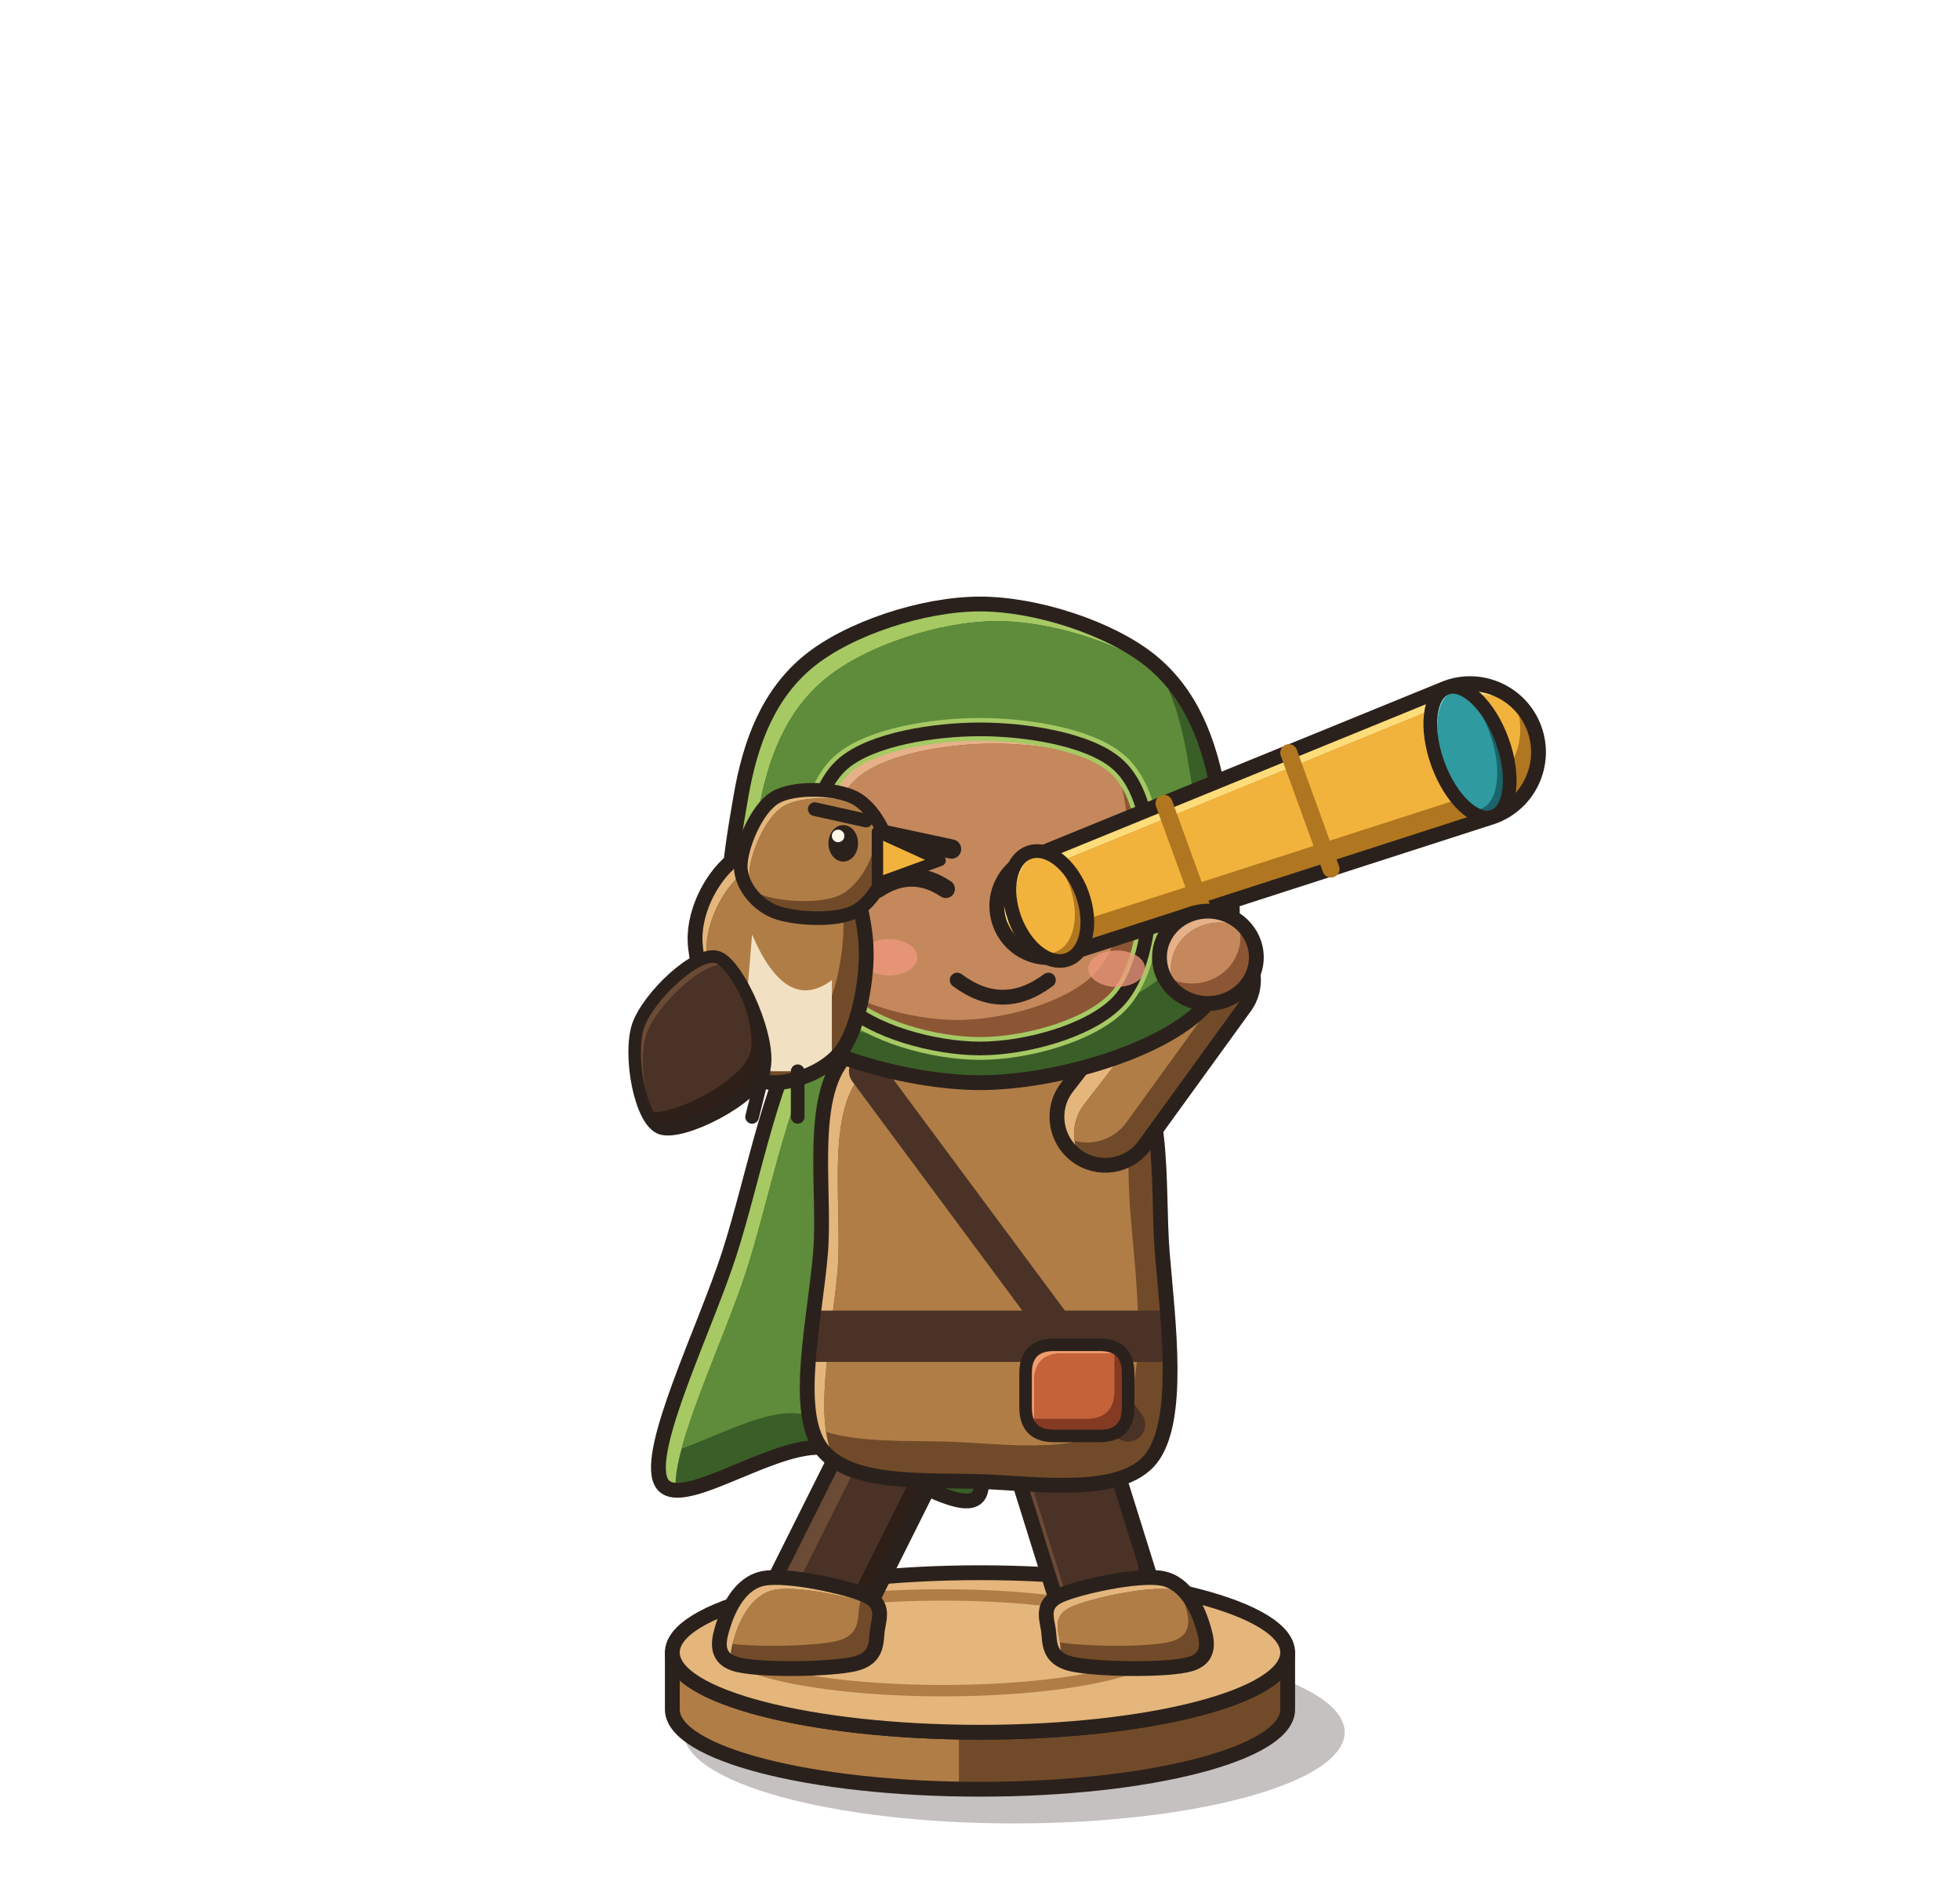
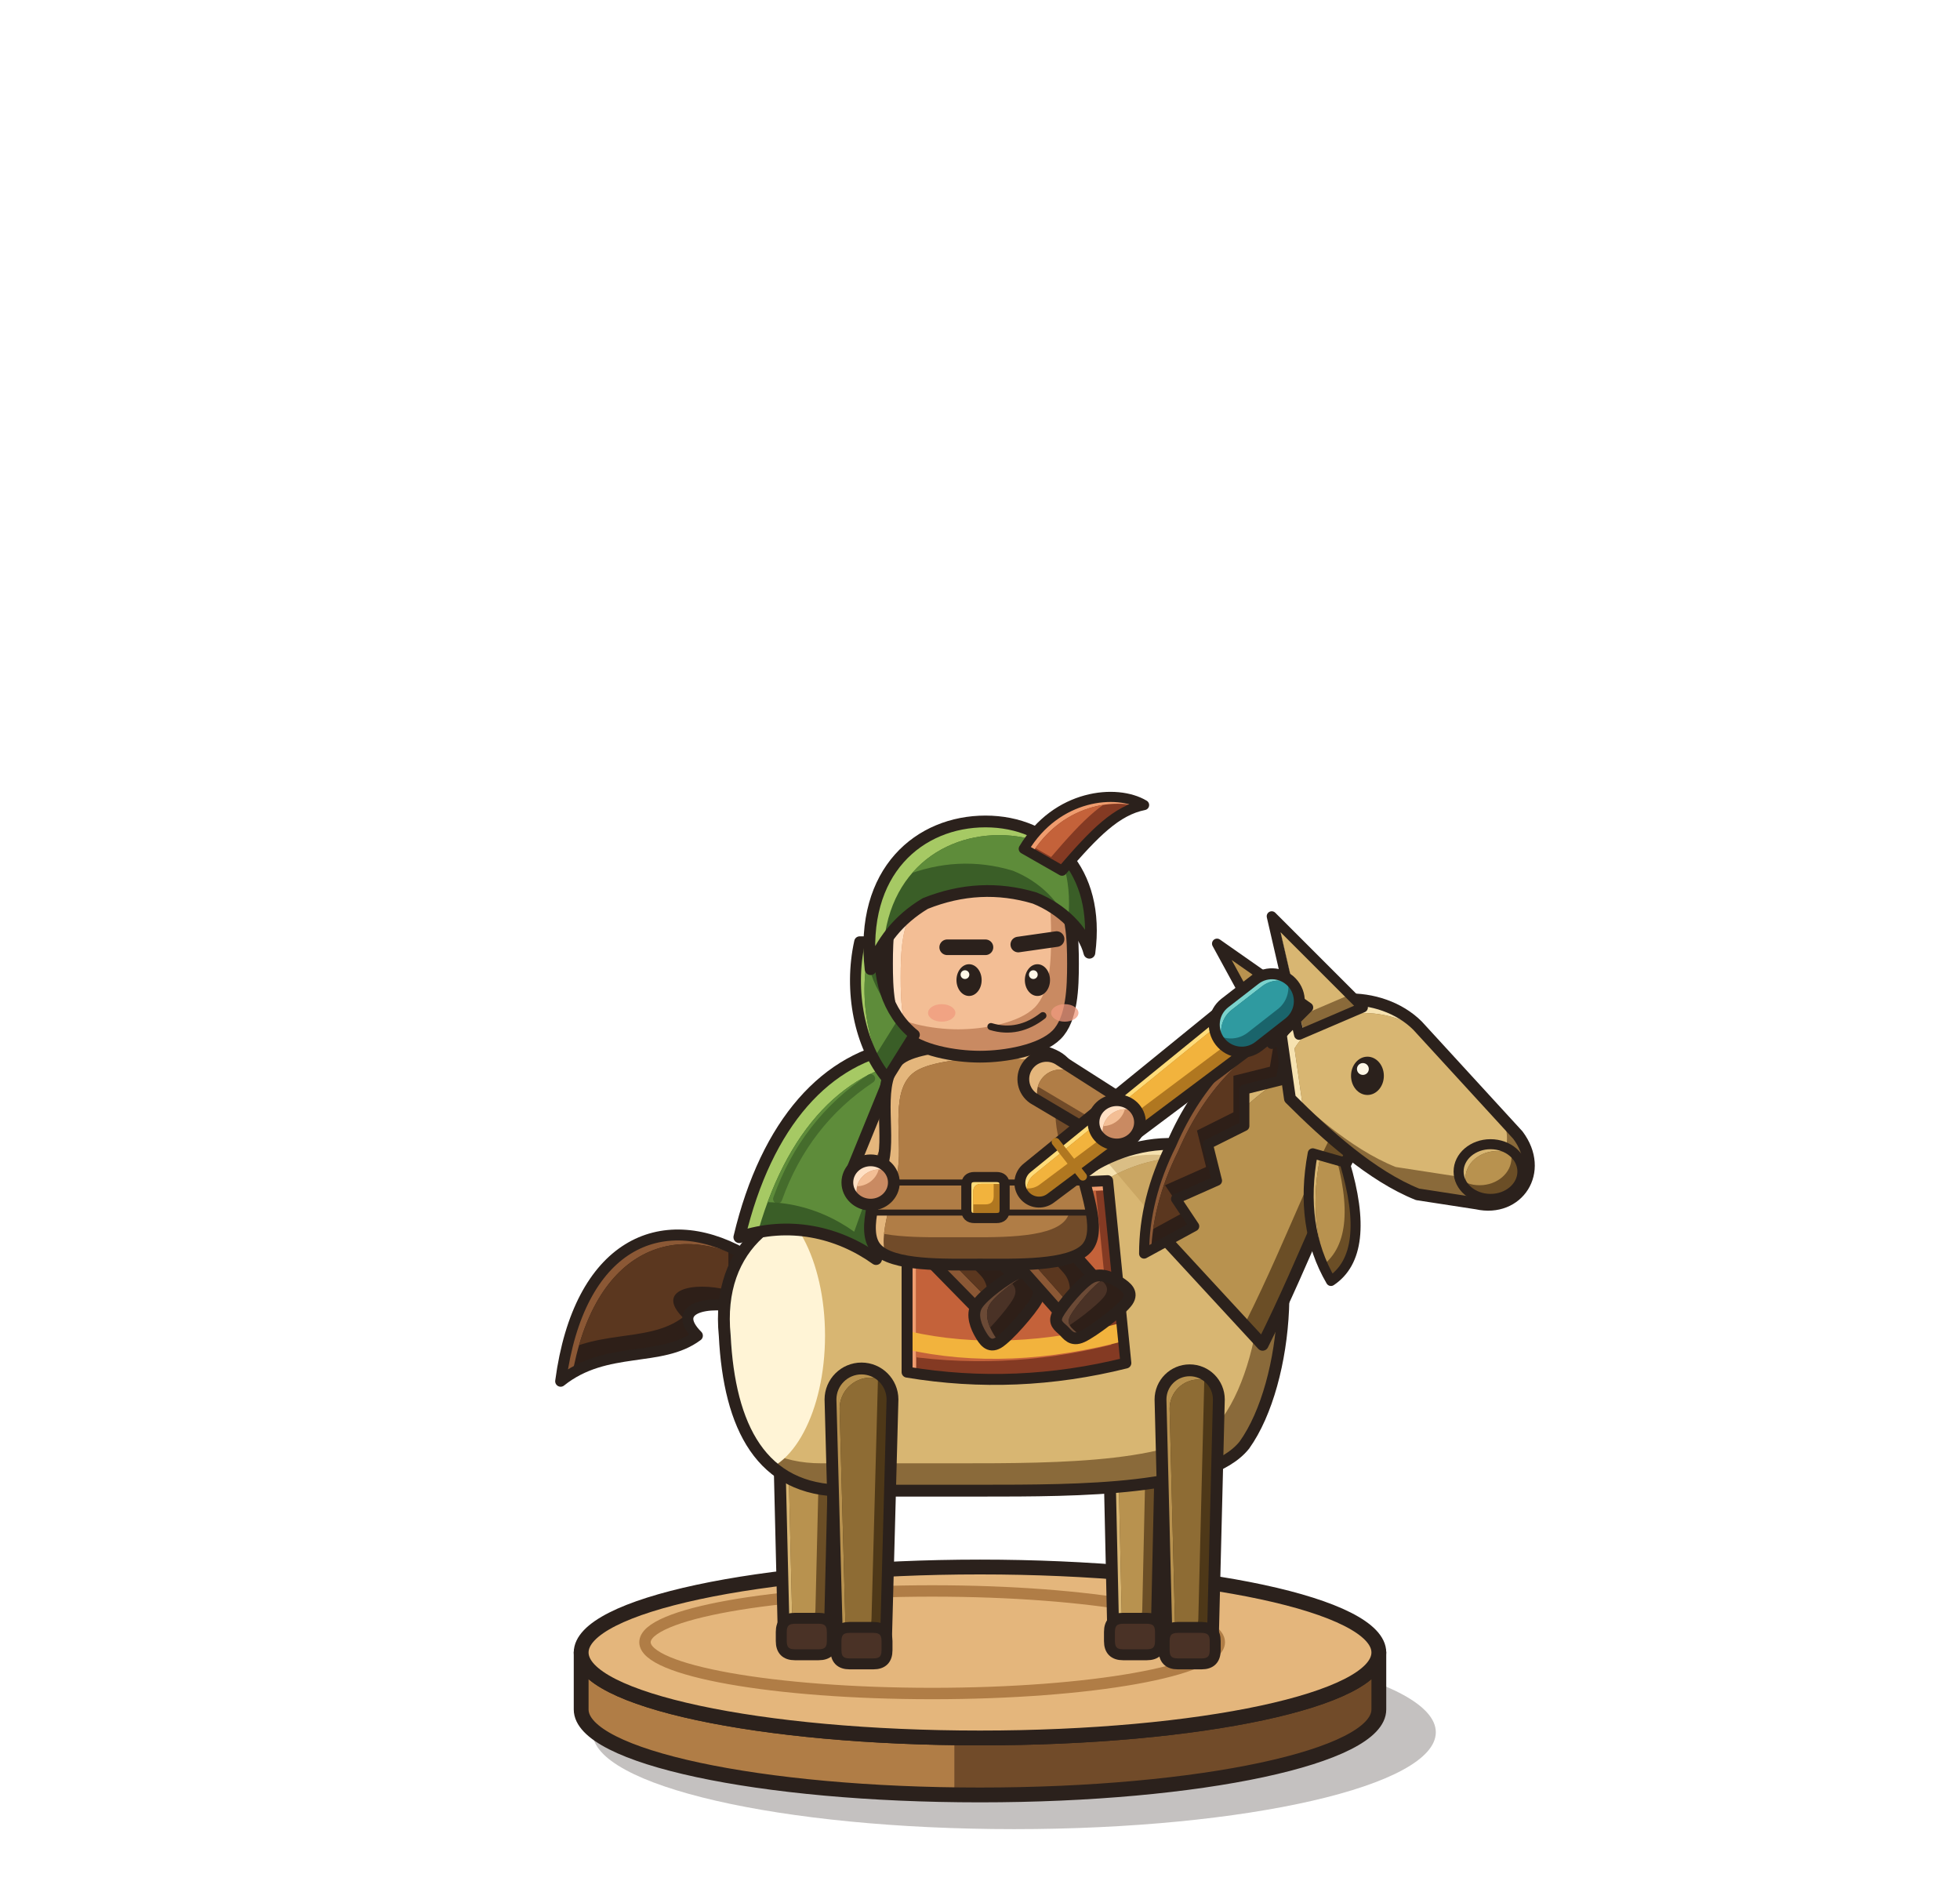
<svg xmlns="http://www.w3.org/2000/svg" viewBox="-72 -80 344 330" width="344" height="330" stroke-linejoin="round" stroke-linecap="round" role="img" aria-label="Pathfinder, on guard">
-   <ellipse cx="106" cy="224" rx="58" ry="16" fill="#2B211C" opacity="0.28" />
+   <ellipse cx="106" cy="224" rx="74" ry="17" fill="#2B211C" opacity="0.28" />
  <defs>
-     <clipPath id="pat0_0">
-       <path d="M46 210L46 220A54 14 0 0 0 154 220L154 210A54 14 0 0 1 46 210Z" />
+     <clipPath id="patb00">
+       <path d="M30 210L30 220A70 15 0 0 0 170 220L170 210A70 15 0 0 1 30 210Z" />
    </clipPath>
  </defs>
-   <g clip-path="url(#pat0_0)">
-     <path d="M46 210L46 220A54 14 0 0 0 154 220L154 210A54 14 0 0 1 46 210Z" fill="#714B29" />
-     <rect x="45" y="196" width="51.3" height="40" fill="#B07D46" />
+   <g clip-path="url(#patb00)">
+     <path d="M30 210L30 220A70 15 0 0 0 170 220L170 210A70 15 0 0 1 30 210Z" fill="#714B29" />
+     <rect x="29" y="195" width="66.5" height="42" fill="#B07D46" />
  </g>
-   <path d="M46 210L46 220A54 14 0 0 0 154 220L154 210A54 14 0 0 1 46 210Z" fill="none" stroke="#2B211C" stroke-width="2.6" />
-   <ellipse cx="100" cy="210" rx="54" ry="14" fill="#E4B67C" stroke="#2B211C" stroke-width="2.6" />
-   <ellipse cx="93.5" cy="208.3" rx="38.9" ry="8.4" fill="none" stroke="#B07D46" stroke-width="2" />
-   <defs>
-     <path id="pat0_1" d="M80.4 164.2L64.4 196.2A8.5 8.5 0 0 0 79.6 203.8L95.6 171.8A8.5 8.5 0 0 0 80.4 164.2Z" />
-     <clipPath id="pat0_2">
-       <use href="#pat0_1" />
-     </clipPath>
-     <clipPath id="pat0_3">
-       <use href="#pat0_1" transform="translate(3 3)" />
-     </clipPath>
-   </defs>
-   <g clip-path="url(#pat0_2)">
-     <use href="#pat0_1" fill="#6B4A36" />
-     <use href="#pat0_1" fill="#2E1F18" transform="translate(3 3)" />
-     <g clip-path="url(#pat0_3)">
-       <use href="#pat0_1" fill="#4A3226" transform="translate(-2.4 -3)" />
-     </g>
-   </g>
-   <use href="#pat0_1" fill="none" stroke="#2B211C" stroke-width="2.6" />
-   <defs>
-     <path id="pat0_4" d="M103.9 170.5L113.9 202.5A8.5 8.5 0 0 0 130.1 197.5L120.1 165.5A8.5 8.5 0 0 0 103.9 170.5Z" />
-     <clipPath id="pat0_5">
-       <use href="#pat0_4" />
-     </clipPath>
-     <clipPath id="pat0_6">
-       <use href="#pat0_4" transform="translate(3 3)" />
-     </clipPath>
-   </defs>
-   <g clip-path="url(#pat0_5)">
-     <use href="#pat0_4" fill="#6B4A36" />
-     <use href="#pat0_4" fill="#2E1F18" transform="translate(3 3)" />
-     <g clip-path="url(#pat0_6)">
-       <use href="#pat0_4" fill="#4A3226" transform="translate(-2.4 -3)" />
-     </g>
-   </g>
-   <use href="#pat0_4" fill="none" stroke="#2B211C" stroke-width="2.6" />
-   <defs>
-     <path id="pat0_7" d="M80 200C76.7 198.5 66.2 196.2 62 197C57.8 197.8 55.8 202.5 55 205C54.2 207.5 53.2 210.8 57 212C60.8 213.2 73.8 213 78 212C82.2 211 81.7 208 82 206C82.3 204 83.3 201.5 80 200Z" />
-     <clipPath id="pat0_8">
-       <use href="#pat0_7" />
-     </clipPath>
-     <clipPath id="pat0_9">
-       <use href="#pat0_7" transform="translate(2 2)" />
-     </clipPath>
-   </defs>
-   <g clip-path="url(#pat0_8)">
-     <use href="#pat0_7" fill="#E4B67C" />
-     <use href="#pat0_7" fill="#714B29" transform="translate(2 2)" />
-     <g clip-path="url(#pat0_9)">
-       <use href="#pat0_7" fill="#B07D46" transform="translate(-3.2 -4)" />
-     </g>
-   </g>
-   <use href="#pat0_7" fill="none" stroke="#2B211C" stroke-width="2.6" />
-   <defs>
-     <path id="pat0_a" d="M114 200C117.3 198.5 127.8 196.2 132 197C136.2 197.8 138.2 202.5 139 205C139.8 207.5 140.8 210.8 137 212C133.2 213.2 120.2 213 116 212C111.8 211 112.3 208 112 206C111.7 204 110.7 201.5 114 200Z" />
-     <clipPath id="pat0_b">
-       <use href="#pat0_a" />
-     </clipPath>
-     <clipPath id="pat0_c">
-       <use href="#pat0_a" transform="translate(2 2)" />
-     </clipPath>
-   </defs>
-   <g clip-path="url(#pat0_b)">
-     <use href="#pat0_a" fill="#E4B67C" />
-     <use href="#pat0_a" fill="#714B29" transform="translate(2 2)" />
-     <g clip-path="url(#pat0_c)">
-       <use href="#pat0_a" fill="#B07D46" transform="translate(-3.2 -4)" />
-     </g>
-   </g>
-   <use href="#pat0_a" fill="none" stroke="#2B211C" stroke-width="2.6" />
-   <defs>
-     <path id="pat0_d" d="M70 100C64 106 60.3 126.7 56 140C51.7 153.3 41.3 174.3 44 180C46.7 185.7 62.7 173.7 72 174C81.3 174.3 97.7 187.7 100 182C102.3 176.3 87.3 153 86 140C84.7 127 94.7 110.7 92 104C89.3 97.3 76 94 70 100Z" />
-     <clipPath id="pat0_e">
-       <use href="#pat0_d" />
-     </clipPath>
-     <clipPath id="pat0_f">
-       <use href="#pat0_d" transform="translate(3 3)" />
-     </clipPath>
-   </defs>
-   <g clip-path="url(#pat0_e)">
-     <use href="#pat0_d" fill="#A6C964" />
-     <use href="#pat0_d" fill="#3A5E27" transform="translate(3 3)" />
-     <g clip-path="url(#pat0_f)">
-       <use href="#pat0_d" fill="#5E8C3A" transform="translate(-4.8 -6)" />
-     </g>
-   </g>
-   <use href="#pat0_d" fill="none" stroke="#2B211C" stroke-width="2.6" />
-   <defs>
-     <path id="pat0_g" d="M78 104C86.7 98 115 98 124 104C133 110 131 128 132 140C133 152 135.3 169.3 130 176C124.7 182.7 109.7 180.3 100 180C90.3 179.7 76.7 180.7 72 174C67.3 167.3 71 151.7 72 140C73 128.3 69.3 110 78 104Z" />
-     <clipPath id="pat0_h">
-       <use href="#pat0_g" />
-     </clipPath>
-     <clipPath id="pat0_i">
-       <use href="#pat0_g" transform="translate(3 3)" />
-     </clipPath>
-   </defs>
-   <g clip-path="url(#pat0_h)">
-     <use href="#pat0_g" fill="#E4B67C" />
-     <use href="#pat0_g" fill="#714B29" transform="translate(3 3)" />
-     <g clip-path="url(#pat0_i)">
-       <use href="#pat0_g" fill="#B07D46" transform="translate(-5.6 -7)" />
-     </g>
-     <path d="M80 108L126 170" fill="none" stroke="#4A3226" stroke-width="6" />
-     <rect x="60" y="150" width="80" height="9" fill="#4A3226" />
-   </g>
-   <use href="#pat0_g" fill="none" stroke="#2B211C" stroke-width="2.6" />
-   <defs>
-     <path id="pat0_j" d="M108 161Q108 156 113 156L121 156Q126 156 126 161L126 167Q126 172 121 172L113 172Q108 172 108 167Z" />
-     <clipPath id="pat0_k">
-       <use href="#pat0_j" />
-     </clipPath>
-     <clipPath id="pat0_l">
-       <use href="#pat0_j" transform="translate(1.5 1.5)" />
-     </clipPath>
-   </defs>
-   <g clip-path="url(#pat0_k)">
-     <use href="#pat0_j" fill="#EF9C6E" />
-     <use href="#pat0_j" fill="#843A23" transform="translate(1.5 1.5)" />
-     <g clip-path="url(#pat0_l)">
-       <use href="#pat0_j" fill="#C4623A" transform="translate(-2.4 -3)" />
-     </g>
-   </g>
-   <use href="#pat0_j" fill="none" stroke="#2B211C" stroke-width="2.2" />
-   <defs>
-     <path id="pat0_m" d="M128.8 121.1L146.4 96.8A8 8 0 0 0 133.6 87.2L115.2 110.9A8.5 8.5 0 0 0 128.8 121.1Z" />
-     <clipPath id="pat0_n">
-       <use href="#pat0_m" />
-     </clipPath>
-     <clipPath id="pat0_o">
-       <use href="#pat0_m" transform="translate(3 3)" />
-     </clipPath>
-   </defs>
-   <g clip-path="url(#pat0_n)">
-     <use href="#pat0_m" fill="#E4B67C" />
-     <use href="#pat0_m" fill="#714B29" transform="translate(3 3)" />
-     <g clip-path="url(#pat0_o)">
-       <use href="#pat0_m" fill="#B07D46" transform="translate(-3.2 -4)" />
-     </g>
-   </g>
-   <use href="#pat0_m" fill="none" stroke="#2B211C" stroke-width="2.6" />
-   <defs>
-     <path id="pat0_p" d="M60 96C53 87.7 56.3 70 58 60C59.7 50 63 41.7 70 36C77 30.3 90 26 100 26C110 26 123 30.3 130 36C137 41.7 140.3 50 142 60C143.7 70 147 87.7 140 96C133 104.3 113.3 110 100 110C86.7 110 67 104.3 60 96Z" />
-     <clipPath id="pat0_q">
-       <use href="#pat0_p" />
-     </clipPath>
-     <clipPath id="pat0_r">
-       <use href="#pat0_p" transform="translate(3 3)" />
-     </clipPath>
-   </defs>
-   <g clip-path="url(#pat0_q)">
-     <use href="#pat0_p" fill="#A6C964" />
-     <use href="#pat0_p" fill="#3A5E27" transform="translate(3 3)" />
-     <g clip-path="url(#pat0_r)">
-       <use href="#pat0_p" fill="#5E8C3A" transform="translate(-5.6 -7)" />
-     </g>
-   </g>
-   <use href="#pat0_p" fill="none" stroke="#2B211C" stroke-width="2.6" />
-   <defs>
-     <path id="pat0_s" d="M70 74C70 67 71 58.3 76 54C81 49.7 92 48 100 48C108 48 119 49.7 124 54C129 58.3 130 67 130 74C130 81 129 91 124 96C119 101 108 104 100 104C92 104 81 101 76 96C71 91 70 81 70 74Z" />
-     <clipPath id="pat0_t">
-       <use href="#pat0_s" />
-     </clipPath>
-     <clipPath id="pat0_u">
-       <use href="#pat0_s" transform="translate(2.5 2.5)" />
-     </clipPath>
-   </defs>
-   <g clip-path="url(#pat0_t)">
-     <use href="#pat0_s" fill="#E6B188" />
-     <use href="#pat0_s" fill="#8C5634" transform="translate(2.5 2.5)" />
-     <g clip-path="url(#pat0_u)">
-       <use href="#pat0_s" fill="#C4885C" transform="translate(-4 -5)" />
-     </g>
-   </g>
-   <use href="#pat0_s" fill="none" stroke="#2B211C" stroke-width="2.6" />
-   <path d="M70 74C70 67 71 58.3 76 54C81 49.7 92 48 100 48C108 48 119 49.7 124 54C129 58.3 130 67 130 74C130 81 129 91 124 96C119 101 108 104 100 104C92 104 81 101 76 96C71 91 70 81 70 74Z" fill="none" stroke="#A6C964" stroke-width="4" />
-   <path d="M70 74C70 67 71 58.3 76 54C81 49.7 92 48 100 48C108 48 119 49.7 124 54C129 58.3 130 67 130 74C130 81 129 91 124 96C119 101 108 104 100 104C92 104 81 101 76 96C71 91 70 81 70 74Z" fill="none" stroke="#2B211C" stroke-width="2.4" />
-   <path d="M82 76Q88 72 94 76" fill="none" stroke="#2B211C" stroke-width="3.2" />
-   <path d="M81 66L95 69" fill="none" stroke="#2B211C" stroke-width="3.4" />
-   <ellipse cx="84" cy="88" rx="5" ry="3.2" fill="#F09A7E" opacity="0.75" />
-   <ellipse cx="124" cy="90" rx="5" ry="3.2" fill="#F09A7E" opacity="0.75" />
-   <path d="M96 92Q104 98 112 92" fill="none" stroke="#2B211C" stroke-width="2.6" />
-   <defs>
-     <path id="pat0_v" d="M115.1 87.5L190.1 63.3A12 12 0 0 0 181.9 40.7L108.9 70.5A9 9 0 0 0 115.1 87.5Z" />
-     <clipPath id="pat0_w">
-       <use href="#pat0_v" />
-     </clipPath>
-     <clipPath id="pat0_x">
-       <use href="#pat0_v" transform="translate(2 2)" />
-     </clipPath>
-   </defs>
-   <g clip-path="url(#pat0_w)">
-     <use href="#pat0_v" fill="#FFDC7A" />
-     <use href="#pat0_v" fill="#B07720" transform="translate(2 2)" />
-     <g clip-path="url(#pat0_x)">
-       <use href="#pat0_v" fill="#F2B33D" transform="translate(-3.2 -4)" />
-     </g>
-   </g>
-   <use href="#pat0_v" fill="none" stroke="#2B211C" stroke-width="2.6" />
-   <path d="M139.1 79.7L132.3 61" fill="none" stroke="#B07720" stroke-width="3" />
-   <path d="M161.6 72.5L154.2 52.1" fill="none" stroke="#B07720" stroke-width="3" />
-   <g transform="rotate(-20 186 52)">
-     <defs>
-       <path id="pat0_y" d="M180 52A6 12 0 1 0 192 52A6 12 0 1 0 180 52Z" />
-       <clipPath id="pat0_z">
-         <use href="#pat0_y" />
-       </clipPath>
-       <clipPath id="pat0_10">
-         <use href="#pat0_y" transform="translate(1 1)" />
-       </clipPath>
-     </defs>
-     <g clip-path="url(#pat0_z)">
-       <use href="#pat0_y" fill="#7AD3CD" />
-       <use href="#pat0_y" fill="#1A646B" transform="translate(1 1)" />
-       <g clip-path="url(#pat0_10)">
-         <use href="#pat0_y" fill="#2F9AA0" transform="translate(-1.6 -2)" />
-       </g>
-     </g>
-     <use href="#pat0_y" fill="none" stroke="#2B211C" stroke-width="2.4" />
-   </g>
-   <g transform="rotate(-20 112 79)">
-     <defs>
-       <path id="pat0_11" d="M105.7 79A6.3 10 0 1 0 118.3 79A6.3 10 0 1 0 105.7 79Z" />
-       <clipPath id="pat0_12">
-         <use href="#pat0_11" />
-       </clipPath>
-       <clipPath id="pat0_13">
-         <use href="#pat0_11" transform="translate(1 1)" />
-       </clipPath>
-     </defs>
-     <g clip-path="url(#pat0_12)">
-       <use href="#pat0_11" fill="#FFDC7A" />
-       <use href="#pat0_11" fill="#B07720" transform="translate(1 1)" />
-       <g clip-path="url(#pat0_13)">
-         <use href="#pat0_11" fill="#F2B33D" transform="translate(-1.6 -2)" />
-       </g>
-     </g>
-     <use href="#pat0_11" fill="none" stroke="#2B211C" stroke-width="2.4" />
-   </g>
-   <defs>
-     <path id="pat0_14" d="M131.5 88A8.5 8.1 0 1 0 148.5 88A8.5 8.1 0 1 0 131.5 88Z" />
-     <clipPath id="pat0_15">
-       <use href="#pat0_14" />
-     </clipPath>
-     <clipPath id="pat0_16">
-       <use href="#pat0_14" transform="translate(2 2)" />
-     </clipPath>
-   </defs>
-   <g clip-path="url(#pat0_15)">
-     <use href="#pat0_14" fill="#E6B188" />
-     <use href="#pat0_14" fill="#8C5634" transform="translate(2 2)" />
-     <g clip-path="url(#pat0_16)">
-       <use href="#pat0_14" fill="#C4885C" transform="translate(-2.8 -3.5)" />
-     </g>
-   </g>
-   <use href="#pat0_14" fill="none" stroke="#2B211C" stroke-width="2.6" />
-   <g transform="translate(0 0)">
-     <defs>
-       <path id="pat0_17" d="M56 104C53.7 99.7 49.7 89.7 50 84C50.3 78.3 54 72.3 58 70C62 67.7 70.3 67.3 74 70C77.7 72.7 79.7 80.3 80 86C80.3 91.7 78.7 100 76 104C73.3 108 67.3 110 64 110C60.7 110 58.3 108.3 56 104Z" />
-       <clipPath id="pat0_18">
-         <use href="#pat0_17" />
-       </clipPath>
-       <clipPath id="pat0_19">
-         <use href="#pat0_17" transform="translate(2 2)" />
-       </clipPath>
-     </defs>
-     <g clip-path="url(#pat0_18)">
-       <use href="#pat0_17" fill="#E4B67C" />
-       <use href="#pat0_17" fill="#714B29" transform="translate(2 2)" />
-       <g clip-path="url(#pat0_19)">
-         <use href="#pat0_17" fill="#B07D46" transform="translate(-4 -5)" />
-       </g>
-       <path d="M60 84Q66 98 74 92L74 108L58 108Z" fill="#F1E1C2" />
-     </g>
-     <use href="#pat0_17" fill="none" stroke="#2B211C" stroke-width="2.6" />
-     <defs>
-       <path id="pat0_1a" d="M54 88C50.3 86.7 41.7 95 40 100C38.3 105 40.3 116.7 44 118C47.7 119.3 60.3 113 62 108C63.7 103 57.7 89.3 54 88Z" />
-       <clipPath id="pat0_1b">
-         <use href="#pat0_1a" />
-       </clipPath>
-       <clipPath id="pat0_1c">
-         <use href="#pat0_1a" transform="translate(1.5 1.5)" />
-       </clipPath>
-     </defs>
-     <g clip-path="url(#pat0_1b)">
-       <use href="#pat0_1a" fill="#6B4A36" />
-       <use href="#pat0_1a" fill="#2E1F18" transform="translate(1.5 1.5)" />
-       <g clip-path="url(#pat0_1c)">
-         <use href="#pat0_1a" fill="#4A3226" transform="translate(-2.4 -3)" />
-       </g>
-     </g>
-     <use href="#pat0_1a" fill="none" stroke="#2B211C" stroke-width="2.2" />
-     <defs>
-       <path id="pat0_1d" d="M58 72C58 68.7 60.7 62 64 60C67.3 58 74.7 58.3 78 60C81.3 61.7 84 66.7 84 70C84 73.3 81.3 78.3 78 80C74.7 81.7 67.3 81.3 64 80C60.7 78.7 58 75.3 58 72Z" />
-       <clipPath id="pat0_1e">
-         <use href="#pat0_1d" />
-       </clipPath>
-       <clipPath id="pat0_1f">
-         <use href="#pat0_1d" transform="translate(1.5 1.5)" />
-       </clipPath>
-     </defs>
-     <g clip-path="url(#pat0_1e)">
-       <use href="#pat0_1d" fill="#E4B67C" />
-       <use href="#pat0_1d" fill="#714B29" transform="translate(1.5 1.5)" />
-       <g clip-path="url(#pat0_1f)">
-         <use href="#pat0_1d" fill="#B07D46" transform="translate(-2.4 -3)" />
-       </g>
-     </g>
-     <use href="#pat0_1d" fill="none" stroke="#2B211C" stroke-width="2.4" />
-     <path d="M82 66L93 71L82 75Z" fill="#F2B33D" stroke="#2B211C" stroke-width="2" />
-     <ellipse cx="76" cy="68" rx="2.6" ry="3.2" fill="#2B211C" />
-     <circle cx="75.1" cy="66.7" r="1.1" fill="#FFF8E8" />
-     <path d="M71 62L80 64" fill="none" stroke="#2B211C" stroke-width="2.4" />
-     <path d="M62 108L60 116M68 108L68 116" fill="none" stroke="#2B211C" stroke-width="2.4" />
+   <path d="M30 210L30 220A70 15 0 0 0 170 220L170 210A70 15 0 0 1 30 210Z" fill="none" stroke="#2B211C" stroke-width="2.6" />
+   <ellipse cx="100" cy="210" rx="70" ry="15" fill="#E4B67C" stroke="#2B211C" stroke-width="2.6" />
+   <ellipse cx="91.6" cy="208.2" rx="50.4" ry="9" fill="none" stroke="#B07D46" stroke-width="2" />
+   <g transform="translate(100 212) scale(0.8) translate(-100 -212)">
+     <defs>
+       <path id="pat00" d="M55.6 150L56.9 204A5.1 5.1 0 0 0 67.1 204L68.4 150A6.4 6.4 0 0 0 55.6 150Z" />
+       <clipPath id="pat01">
+         <use href="#pat00" />
+       </clipPath>
+       <clipPath id="pat02">
+         <use href="#pat00" x="2" y="2" />
+       </clipPath>
+     </defs>
+     <g clip-path="url(#pat01)">
+       <use href="#pat00" fill="#D8B672" />
+       <use href="#pat00" fill="#6B4E26" x="2" y="2" />
+       <g clip-path="url(#pat02)">
+         <use href="#pat00" fill="#B8924F" x="-3.2" y="-4" />
+       </g>
+     </g>
+     <use href="#pat00" fill="none" stroke="#2B211C" stroke-width="2.6" />
+     <path d="M59.4 202L64.6 202Q67.6 202 67.6 205L67.6 207Q67.6 210 64.6 210L59.4 210Q56.4 210 56.4 207L56.4 205Q56.4 202 59.4 202Z" fill="#4A3226" stroke="#2B211C" stroke-width="2.4" />
+     <defs>
+       <path id="pat03" d="M128 150L129.2 204A4.8 4.8 0 0 0 138.8 204L140 150A6 6 0 0 0 128 150Z" />
+       <clipPath id="pat04">
+         <use href="#pat03" />
+       </clipPath>
+       <clipPath id="pat05">
+         <use href="#pat03" x="2" y="2" />
+       </clipPath>
+     </defs>
+     <g clip-path="url(#pat04)">
+       <use href="#pat03" fill="#D8B672" />
+       <use href="#pat03" fill="#6B4E26" x="2" y="2" />
+       <g clip-path="url(#pat05)">
+         <use href="#pat03" fill="#B8924F" x="-3.2" y="-4" />
+       </g>
+     </g>
+     <use href="#pat03" fill="none" stroke="#2B211C" stroke-width="2.6" />
+     <path d="M131.4 202L136.6 202Q139.6 202 139.6 205L139.6 207Q139.6 210 136.6 210L131.4 210Q128.4 210 128.4 207L128.4 205Q128.4 202 131.4 202Z" fill="#4A3226" stroke="#2B211C" stroke-width="2.4" />
+     <defs>
+       <path id="pat06" d="M48 122C30 112 12 120 8 150C18 142 30 146 38 140C32 134 40 132 48 134Z" />
+       <clipPath id="pat07">
+         <use href="#pat06" />
+       </clipPath>
+       <clipPath id="pat08">
+         <use href="#pat06" x="2" y="2" />
+       </clipPath>
+     </defs>
+     <g clip-path="url(#pat07)">
+       <use href="#pat06" fill="#8B5835" />
+       <use href="#pat06" fill="#2E1F18" x="2" y="2" />
+       <g clip-path="url(#pat08)">
+         <use href="#pat06" fill="#5B371F" x="-3.2" y="-4" />
+       </g>
+     </g>
+     <use href="#pat06" fill="none" stroke="#2B211C" stroke-width="2.4" />
+     <defs>
+       <path id="pat09" d="M44 140C42 120 56 110 74 110L118 108C130 96 150 94 160 106C170 118 168 150 158 164C150 174 122 174 100 174L70 174C52 174 45 160 44 140Z" />
+       <clipPath id="pat0a">
+         <use href="#pat09" />
+       </clipPath>
+       <clipPath id="pat0b">
+         <use href="#pat09" x="3" y="3" />
+       </clipPath>
+     </defs>
+     <g clip-path="url(#pat0a)">
+       <use href="#pat09" fill="#F6E2B0" />
+       <use href="#pat09" fill="#8A6A3A" x="3" y="3" />
+       <g clip-path="url(#pat0b)">
+         <use href="#pat09" fill="#D8B672" x="-4.8" y="-6" />
+       </g>
+       <ellipse cx="50" cy="140" rx="16" ry="30" fill="#FFF4D6" />
+       <path d="M128 102C146 96 164 106 166 130L150 128Z" fill="#B8924F" opacity="0.45" />
+     </g>
+     <use href="#pat09" fill="none" stroke="#2B211C" stroke-width="2.6" />
+     <defs>
+       <path id="pat0c" d="M84 108L128 106L132 146Q108 152 84 148Z" />
+       <clipPath id="pat0d">
+         <use href="#pat0c" />
+       </clipPath>
+       <clipPath id="pat0e">
+         <use href="#pat0c" x="2" y="2" />
+       </clipPath>
+     </defs>
+     <g clip-path="url(#pat0d)">
+       <use href="#pat0c" fill="#EF9C6E" />
+       <use href="#pat0c" fill="#843A23" x="2" y="2" />
+       <g clip-path="url(#pat0e)">
+         <use href="#pat0c" fill="#C4623A" x="-3.2" y="-4" />
+       </g>
+       <path d="M84 141Q106 146 132 139" fill="none" stroke="#F2B33D" stroke-width="4" />
+     </g>
+     <use href="#pat0c" fill="none" stroke="#2B211C" stroke-width="2.4" />
+     <defs>
+       <path id="pat0f" d="M67.2 154L68.6 206A5.4 5.4 0 0 0 79.4 206L80.8 154A6.8 6.8 0 0 0 67.2 154Z" />
+       <clipPath id="pat0g">
+         <use href="#pat0f" />
+       </clipPath>
+       <clipPath id="pat0h">
+         <use href="#pat0f" x="2" y="2" />
+       </clipPath>
+     </defs>
+     <g clip-path="url(#pat0g)">
+       <use href="#pat0f" fill="#B8924F" />
+       <use href="#pat0f" fill="#4E3818" x="2" y="2" />
+       <g clip-path="url(#pat0h)">
+         <use href="#pat0f" fill="#8E6C34" x="-3.2" y="-4" />
+       </g>
+     </g>
+     <use href="#pat0f" fill="none" stroke="#2B211C" stroke-width="2.6" />
+     <path d="M71.4 204L76.6 204Q79.6 204 79.6 207L79.6 209Q79.6 212 76.6 212L71.4 212Q68.4 212 68.4 209L68.4 207Q68.4 204 71.4 204Z" fill="#4A3226" stroke="#2B211C" stroke-width="2.4" />
+     <defs>
+       <path id="pat0i" d="M139.6 154L140.9 206A5.1 5.1 0 0 0 151.1 206L152.4 154A6.4 6.4 0 0 0 139.6 154Z" />
+       <clipPath id="pat0j">
+         <use href="#pat0i" />
+       </clipPath>
+       <clipPath id="pat0k">
+         <use href="#pat0i" x="2" y="2" />
+       </clipPath>
+     </defs>
+     <g clip-path="url(#pat0j)">
+       <use href="#pat0i" fill="#B8924F" />
+       <use href="#pat0i" fill="#4E3818" x="2" y="2" />
+       <g clip-path="url(#pat0k)">
+         <use href="#pat0i" fill="#8E6C34" x="-3.2" y="-4" />
+       </g>
+     </g>
+     <use href="#pat0i" fill="none" stroke="#2B211C" stroke-width="2.6" />
+     <path d="M143.4 204L148.6 204Q151.6 204 151.6 207L151.6 209Q151.6 212 148.6 212L143.4 212Q140.4 212 140.4 209L140.4 207Q140.4 204 143.4 204Z" fill="#4A3226" stroke="#2B211C" stroke-width="2.4" />
+     <defs>
+       <path id="pat0l" d="M138 116C144 98 156 84 170 78L186 92C178 104 172 122 162 142Z" />
+       <clipPath id="pat0m">
+         <use href="#pat0l" />
+       </clipPath>
+       <clipPath id="pat0n">
+         <use href="#pat0l" x="2.4" y="2.4" />
+       </clipPath>
+     </defs>
+     <g clip-path="url(#pat0m)">
+       <use href="#pat0l" fill="#D8B672" />
+       <use href="#pat0l" fill="#6B4E26" x="2.4" y="2.4" />
+       <g clip-path="url(#pat0n)">
+         <use href="#pat0l" fill="#B8924F" x="-3.8" y="-4.8" />
+       </g>
+     </g>
+     <use href="#pat0l" fill="none" stroke="#2B211C" stroke-width="2.6" />
+     <defs>
+       <path id="pat0o" d="M168 72C158 74 148 84 142 98C138 106 136 114 136 122L147 116L143 110L152 106L150 98L158 94L158 86L166 84Z" />
+       <clipPath id="pat0p">
+         <use href="#pat0o" />
+       </clipPath>
+       <clipPath id="pat0q">
+         <use href="#pat0o" x="1.5" y="1.5" />
+       </clipPath>
+     </defs>
+     <g clip-path="url(#pat0p)">
+       <use href="#pat0o" fill="#8B5835" />
+       <use href="#pat0o" fill="#2E1F18" x="1.5" y="1.5" />
+       <g clip-path="url(#pat0q)">
+         <use href="#pat0o" fill="#5B371F" x="-2.4" y="-3" />
+       </g>
+     </g>
+     <use href="#pat0o" fill="none" stroke="#2B211C" stroke-width="2.2" />
+     <defs>
+       <path id="pat0r" d="M166 74C172 64 188 64 196 72L218 96C224 104 218 113 209 111L196 109C186 105 176 96 168 88Z" />
+       <clipPath id="pat0s">
+         <use href="#pat0r" />
+       </clipPath>
+       <clipPath id="pat0t">
+         <use href="#pat0r" x="3" y="3" />
+       </clipPath>
+     </defs>
+     <g clip-path="url(#pat0s)">
+       <use href="#pat0r" fill="#F6E2B0" />
+       <use href="#pat0r" fill="#8A6A3A" x="3" y="3" />
+       <g clip-path="url(#pat0t)">
+         <use href="#pat0r" fill="#D8B672" x="-4.8" y="-6" />
+       </g>
+     </g>
+     <use href="#pat0r" fill="none" stroke="#2B211C" stroke-width="2.6" />
+     <defs>
+       <path id="pat0u" d="M205 104A7 6 0 1 0 219 104A7 6 0 1 0 205 104Z" />
+       <clipPath id="pat0v">
+         <use href="#pat0u" />
+       </clipPath>
+       <clipPath id="pat0w">
+         <use href="#pat0u" x="1.5" y="1.5" />
+       </clipPath>
+     </defs>
+     <g clip-path="url(#pat0v)">
+       <use href="#pat0u" fill="#D8B672" />
+       <use href="#pat0u" fill="#6B4E26" x="1.5" y="1.5" />
+       <g clip-path="url(#pat0w)">
+         <use href="#pat0u" fill="#B8924F" x="-2.4" y="-3" />
+       </g>
+     </g>
+     <use href="#pat0u" fill="none" stroke="#2B211C" stroke-width="2.2" />
+     <defs>
+       <path id="pat0x" d="M180 102Q186 122 177 128Q170 116 173 100Z" />
+       <clipPath id="pat0y">
+         <use href="#pat0x" />
+       </clipPath>
+       <clipPath id="pat0z">
+         <use href="#pat0x" x="1.5" y="1.5" />
+       </clipPath>
+     </defs>
+     <g clip-path="url(#pat0y)">
+       <use href="#pat0x" fill="#D8B672" />
+       <use href="#pat0x" fill="#6B4E26" x="1.5" y="1.5" />
+       <g clip-path="url(#pat0z)">
+         <use href="#pat0x" fill="#B8924F" x="-2.4" y="-3" />
+       </g>
+     </g>
+     <use href="#pat0x" fill="none" stroke="#2B211C" stroke-width="2.2" />
+     <defs>
+       <path id="pat010" d="M170 74L164 48L184 68Z" />
+       <clipPath id="pat011">
+         <use href="#pat010" />
+       </clipPath>
+       <clipPath id="pat012">
+         <use href="#pat010" x="1.5" y="1.5" />
+       </clipPath>
+     </defs>
+     <g clip-path="url(#pat011)">
+       <use href="#pat010" fill="#F6E2B0" />
+       <use href="#pat010" fill="#8A6A3A" x="1.5" y="1.5" />
+       <g clip-path="url(#pat012)">
+         <use href="#pat010" fill="#D8B672" x="-2.4" y="-3" />
+       </g>
+     </g>
+     <use href="#pat010" fill="none" stroke="#2B211C" stroke-width="2.2" />
+     <defs>
+       <path id="pat013" d="M164 76L152 54L172 68Z" />
+       <clipPath id="pat014">
+         <use href="#pat013" />
+       </clipPath>
+       <clipPath id="pat015">
+         <use href="#pat013" x="1.5" y="1.5" />
+       </clipPath>
+     </defs>
+     <g clip-path="url(#pat014)">
+       <use href="#pat013" fill="#D8B672" />
+       <use href="#pat013" fill="#6B4E26" x="1.5" y="1.5" />
+       <g clip-path="url(#pat015)">
+         <use href="#pat013" fill="#B8924F" x="-2.4" y="-3" />
+       </g>
+     </g>
+     <use href="#pat013" fill="none" stroke="#2B211C" stroke-width="2.2" />
+     <ellipse cx="185" cy="83" rx="3.6" ry="4.2" fill="#2B211C" />
+     <circle cx="184" cy="81.5" r="1.3" fill="#FFF8E8" />
+     <g transform="translate(40 16.4) scale(0.6)">
+       <defs>
+         <path id="pat016" d="M72 100C44 104 22 128 12 170C30 164 48 168 62 178L72 150Z" />
+         <clipPath id="pat017">
+           <use href="#pat016" />
+         </clipPath>
+         <clipPath id="pat018">
+           <use href="#pat016" x="5" y="5" />
+         </clipPath>
+       </defs>
+       <g clip-path="url(#pat017)">
+         <use href="#pat016" fill="#A6C964" />
+         <use href="#pat016" fill="#3A5E27" x="5" y="5" />
+         <g clip-path="url(#pat018)">
+           <use href="#pat016" fill="#5E8C3A" x="-8" y="-10" />
+         </g>
+       </g>
+       <use href="#pat016" fill="none" stroke="#2B211C" stroke-width="4.3" />
+       <path d="M60 112Q36 128 26 156" fill="none" stroke="#3A5E27" stroke-width="3.3" opacity="0.7" />
+       <g transform="rotate(-48 84 168)">
+         <defs>
+           <path id="pat019" d="M75 167.4L73 199.4A9 9 0 0 0 91 200.6L93 168.6A9 9 0 0 0 75 167.4Z" />
+           <clipPath id="pat01a">
+             <use href="#pat019" />
+           </clipPath>
+           <clipPath id="pat01b">
+             <use href="#pat019" x="5" y="5" />
+           </clipPath>
+         </defs>
+         <g clip-path="url(#pat01a)">
+           <use href="#pat019" fill="#8B5835" />
+           <use href="#pat019" fill="#2E1F18" x="5" y="5" />
+           <g clip-path="url(#pat01b)">
+             <use href="#pat019" fill="#5B371F" x="-8" y="-10" />
+           </g>
+         </g>
+         <use href="#pat019" fill="none" stroke="#2B211C" stroke-width="4.3" />
+         <defs>
+           <path id="pat01c" d="M92 200C88.7 198.5 78.2 196.2 74 197C69.8 197.8 67.8 202.5 67 205C66.2 207.5 65.2 210.8 69 212C72.8 213.2 85.8 213 90 212C94.2 211 93.7 208 94 206C94.3 204 95.3 201.5 92 200Z" />
+           <clipPath id="pat01d">
+             <use href="#pat01c" />
+           </clipPath>
+           <clipPath id="pat01e">
+             <use href="#pat01c" x="3.3" y="3.3" />
+           </clipPath>
+         </defs>
+         <g clip-path="url(#pat01d)">
+           <use href="#pat01c" fill="#6B4A36" />
+           <use href="#pat01c" fill="#2E1F18" x="3.3" y="3.3" />
+           <g clip-path="url(#pat01e)">
+             <use href="#pat01c" fill="#4A3226" x="-5.3" y="-6.7" />
+           </g>
+         </g>
+         <use href="#pat01c" fill="none" stroke="#2B211C" stroke-width="4.3" />
+       </g>
+       <g transform="rotate(-38 115 168)">
+         <defs>
+           <path id="pat01f" d="M106 168.6L108 200.6A9 9 0 0 0 126 199.4L124 167.4A9 9 0 0 0 106 168.6Z" />
+           <clipPath id="pat01g">
+             <use href="#pat01f" />
+           </clipPath>
+           <clipPath id="pat01h">
+             <use href="#pat01f" x="5" y="5" />
+           </clipPath>
+         </defs>
+         <g clip-path="url(#pat01g)">
+           <use href="#pat01f" fill="#8B5835" />
+           <use href="#pat01f" fill="#2E1F18" x="5" y="5" />
+           <g clip-path="url(#pat01h)">
+             <use href="#pat01f" fill="#5B371F" x="-8" y="-10" />
+           </g>
+         </g>
+         <use href="#pat01f" fill="none" stroke="#2B211C" stroke-width="4.3" />
+         <defs>
+           <path id="pat01i" d="M107 200C110.3 198.5 120.8 196.2 125 197C129.2 197.8 131.2 202.5 132 205C132.8 207.5 133.8 210.8 130 212C126.2 213.2 113.2 213 109 212C104.8 211 105.3 208 105 206C104.7 204 103.7 201.5 107 200Z" />
+           <clipPath id="pat01j">
+             <use href="#pat01i" />
+           </clipPath>
+           <clipPath id="pat01k">
+             <use href="#pat01i" x="3.3" y="3.3" />
+           </clipPath>
+         </defs>
+         <g clip-path="url(#pat01j)">
+           <use href="#pat01i" fill="#6B4A36" />
+           <use href="#pat01i" fill="#2E1F18" x="3.3" y="3.3" />
+           <g clip-path="url(#pat01k)">
+             <use href="#pat01i" fill="#4A3226" x="-5.3" y="-6.7" />
+           </g>
+         </g>
+         <use href="#pat01i" fill="none" stroke="#2B211C" stroke-width="4.3" />
+       </g>
+       <defs>
+         <path id="pat01l" d="M68.2 108.7L52.6 146.9A8 8 0 0 0 67.4 153.1L83.8 115.3A8.5 8.5 0 0 0 68.2 108.7Z" />
+         <clipPath id="pat01m">
+           <use href="#pat01l" />
+         </clipPath>
+         <clipPath id="pat01n">
+           <use href="#pat01l" x="5" y="5" />
+         </clipPath>
+       </defs>
+       <g clip-path="url(#pat01m)">
+         <use href="#pat01l" fill="#E4B67C" />
+         <use href="#pat01l" fill="#714B29" x="5" y="5" />
+         <g clip-path="url(#pat01n)">
+           <use href="#pat01l" fill="#B07D46" x="-8" y="-10" />
+         </g>
+       </g>
+       <use href="#pat01l" fill="none" stroke="#2B211C" stroke-width="4.3" />
+       <defs>
+         <path id="pat01o" d="M72 104C82.5 98 117.3 98 128 104C138.7 110 134.2 128.3 136 140C137.8 151.7 145 167.3 139 174C133 180.7 112.8 180 100 180C87.2 180 67.8 180.7 62 174C56.2 167.3 63.3 151.7 65 140C66.7 128.3 61.5 110 72 104Z" />
+         <clipPath id="pat01p">
+           <use href="#pat01o" />
+         </clipPath>
+         <clipPath id="pat01q">
+           <use href="#pat01o" x="5" y="5" />
+         </clipPath>
+       </defs>
+       <g clip-path="url(#pat01p)">
+         <use href="#pat01o" fill="#E4B67C" />
+         <use href="#pat01o" fill="#714B29" x="5" y="5" />
+         <g clip-path="url(#pat01q)">
+           <use href="#pat01o" fill="#B07D46" x="-8" y="-10" />
+         </g>
+         <rect x="55" y="150" width="90" height="11" fill="#B07D46" stroke="#2B211C" stroke-width="2.2" />
+       </g>
+       <use href="#pat01o" fill="none" stroke="#2B211C" stroke-width="4.3" />
+       <defs>
+         <path id="pat01r" d="M95 151Q95 148 98 148L106 148Q109 148 109 151L109 160Q109 163 106 163L98 163Q95 163 95 160Z" />
+         <clipPath id="pat01s">
+           <use href="#pat01r" />
+         </clipPath>
+         <clipPath id="pat01t">
+           <use href="#pat01r" x="2.5" y="2.5" />
+         </clipPath>
+       </defs>
+       <g clip-path="url(#pat01s)">
+         <use href="#pat01r" fill="#FFDC7A" />
+         <use href="#pat01r" fill="#B07720" x="2.5" y="2.5" />
+         <g clip-path="url(#pat01t)">
+           <use href="#pat01r" fill="#F2B33D" x="-4" y="-5" />
+         </g>
+       </g>
+       <use href="#pat01r" fill="none" stroke="#2B211C" stroke-width="3.7" />
+       <defs>
+         <path id="pat01u" d="M119.5 119.2L145.8 134.8A8 8 0 0 0 154.2 121.2L128.5 104.8A8.5 8.5 0 0 0 119.5 119.2Z" />
+         <clipPath id="pat01v">
+           <use href="#pat01u" />
+         </clipPath>
+         <clipPath id="pat01w">
+           <use href="#pat01u" x="5" y="5" />
+         </clipPath>
+       </defs>
+       <g clip-path="url(#pat01v)">
+         <use href="#pat01u" fill="#E4B67C" />
+         <use href="#pat01u" fill="#714B29" x="5" y="5" />
+         <g clip-path="url(#pat01w)">
+           <use href="#pat01u" fill="#B07D46" x="-8" y="-10" />
+         </g>
+       </g>
+       <use href="#pat01u" fill="none" stroke="#2B211C" stroke-width="4.3" />
+       <defs>
+         <path id="pat01x" d="M125.9 155.7L206 95.7A9 9 0 0 0 194.9 81.5L117.3 144.6A7 7 0 0 0 125.9 155.7Z" />
+         <clipPath id="pat01y">
+           <use href="#pat01x" />
+         </clipPath>
+         <clipPath id="pat01z">
+           <use href="#pat01x" x="2.5" y="2.5" />
+         </clipPath>
+       </defs>
+       <g clip-path="url(#pat01y)">
+         <use href="#pat01x" fill="#FFDC7A" />
+         <use href="#pat01x" fill="#B07720" x="2.5" y="2.5" />
+         <g clip-path="url(#pat01z)">
+           <use href="#pat01x" fill="#F2B33D" x="-4" y="-5" />
+         </g>
+       </g>
+       <use href="#pat01x" fill="none" stroke="#2B211C" stroke-width="4" />
+       <defs>
+         <path id="pat020" d="M201.9 100.2L212.9 91.6A10 10 0 0 0 200.6 75.8L189.5 84.4A10 10 0 0 0 201.9 100.2Z" />
+         <clipPath id="pat021">
+           <use href="#pat020" />
+         </clipPath>
+         <clipPath id="pat022">
+           <use href="#pat020" x="2.5" y="2.5" />
+         </clipPath>
+       </defs>
+       <g clip-path="url(#pat021)">
+         <use href="#pat020" fill="#7AD3CD" />
+         <use href="#pat020" fill="#1A646B" x="2.5" y="2.5" />
+         <g clip-path="url(#pat022)">
+           <use href="#pat020" fill="#2F9AA0" x="-4" y="-5" />
+         </g>
+       </g>
+       <use href="#pat020" fill="none" stroke="#2B211C" stroke-width="4" />
+       <path d="M137.6 147.8L127.7 135.2" fill="none" stroke="#B07720" stroke-width="3" />
+       <defs>
+         <path id="pat023" d="M51.5 150A8.5 8.1 0 1 0 68.5 150A8.5 8.1 0 1 0 51.5 150Z" />
+         <clipPath id="pat024">
+           <use href="#pat023" />
+         </clipPath>
+         <clipPath id="pat025">
+           <use href="#pat023" x="3.3" y="3.3" />
+         </clipPath>
+       </defs>
+       <g clip-path="url(#pat024)">
+         <use href="#pat023" fill="#FFE0C4" />
+         <use href="#pat023" fill="#C98A62" x="3.3" y="3.3" />
+         <g clip-path="url(#pat025)">
+           <use href="#pat023" fill="#F3BE95" x="-5.3" y="-6.7" />
+         </g>
+       </g>
+       <use href="#pat023" fill="none" stroke="#2B211C" stroke-width="4.3" />
+       <defs>
+         <path id="pat026" d="M141.5 128A8.5 8.1 0 1 0 158.5 128A8.5 8.1 0 1 0 141.5 128Z" />
+         <clipPath id="pat027">
+           <use href="#pat026" />
+         </clipPath>
+         <clipPath id="pat028">
+           <use href="#pat026" x="3.3" y="3.3" />
+         </clipPath>
+       </defs>
+       <g clip-path="url(#pat027)">
+         <use href="#pat026" fill="#FFE0C4" />
+         <use href="#pat026" fill="#C98A62" x="3.3" y="3.3" />
+         <g clip-path="url(#pat028)">
+           <use href="#pat026" fill="#F3BE95" x="-5.3" y="-6.7" />
+         </g>
+       </g>
+       <use href="#pat026" fill="none" stroke="#2B211C" stroke-width="4.3" />
+       <defs>
+         <path id="pat029" d="M66 70C66 61.3 66.3 49.3 72 44C77.7 38.7 90.7 38 100 38C109.3 38 122.3 38.7 128 44C133.7 49.3 134 61.3 134 70C134 78.7 133.7 90.3 128 96C122.3 101.7 109.3 104 100 104C90.7 104 77.7 101.7 72 96C66.3 90.3 66 78.7 66 70Z" />
+         <clipPath id="pat02a">
+           <use href="#pat029" />
+         </clipPath>
+         <clipPath id="pat02b">
+           <use href="#pat029" x="5" y="5" />
+         </clipPath>
+       </defs>
+       <g clip-path="url(#pat02a)">
+         <use href="#pat029" fill="#FFE0C4" />
+         <use href="#pat029" fill="#C98A62" x="5" y="5" />
+         <g clip-path="url(#pat02b)">
+           <use href="#pat029" fill="#F3BE95" x="-8" y="-10" />
+         </g>
+       </g>
+       <use href="#pat029" fill="none" stroke="#2B211C" stroke-width="4.3" />
+       <ellipse cx="96" cy="76" rx="4.6" ry="5.8" fill="#2B211C" />
+       <ellipse cx="121" cy="76" rx="4.6" ry="5.8" fill="#2B211C" />
+       <circle cx="94.5" cy="74" r="1.6" fill="#FFF8E8" />
+       <circle cx="119.5" cy="74" r="1.6" fill="#FFF8E8" />
+       <path d="M88 64L102 64" fill="none" stroke="#2B211C" stroke-width="5.7" />
+       <path d="M114 63L128 61" fill="none" stroke="#2B211C" stroke-width="5.7" />
+       <ellipse cx="86" cy="88" rx="5" ry="3.2" fill="#F09A7E" opacity="0.75" />
+       <ellipse cx="131" cy="88" rx="5" ry="3.2" fill="#F09A7E" opacity="0.75" />
+       <path d="M104 93Q114 96 123 89" fill="none" stroke="#2B211C" stroke-width="2.6" />
+       <defs>
+         <path id="pat02c" d="M56 62C52 80 56 100 66 112L76 96C66 88 62 74 64 62Z" />
+         <clipPath id="pat02d">
+           <use href="#pat02c" />
+         </clipPath>
+         <clipPath id="pat02e">
+           <use href="#pat02c" x="3.3" y="3.3" />
+         </clipPath>
+       </defs>
+       <g clip-path="url(#pat02d)">
+         <use href="#pat02c" fill="#A6C964" />
+         <use href="#pat02c" fill="#3A5E27" x="3.3" y="3.3" />
+         <g clip-path="url(#pat02e)">
+           <use href="#pat02c" fill="#5E8C3A" x="-5.3" y="-6.7" />
+         </g>
+       </g>
+       <use href="#pat02c" fill="none" stroke="#2B211C" stroke-width="4" />
+       <defs>
+         <path id="pat02f" d="M60 72C56 36 78 18 102 18C126 18 144 36 140 66C138 58 130 50 120 46Q100 40 80 48C70 54 64 62 60 72Z" />
+         <clipPath id="pat02g">
+           <use href="#pat02f" />
+         </clipPath>
+         <clipPath id="pat02h">
+           <use href="#pat02f" x="5" y="5" />
+         </clipPath>
+       </defs>
+       <g clip-path="url(#pat02g)">
+         <use href="#pat02f" fill="#A6C964" />
+         <use href="#pat02f" fill="#3A5E27" x="5" y="5" />
+         <g clip-path="url(#pat02h)">
+           <use href="#pat02f" fill="#5E8C3A" x="-8" y="-10" />
+         </g>
+       </g>
+       <use href="#pat02f" fill="none" stroke="#2B211C" stroke-width="4.3" />
+       <defs>
+         <path id="pat02i" d="M116 28C128 8 150 6 160 12C150 14 142 22 130 36Z" />
+         <clipPath id="pat02j">
+           <use href="#pat02i" />
+         </clipPath>
+         <clipPath id="pat02k">
+           <use href="#pat02i" x="2.5" y="2.5" />
+         </clipPath>
+       </defs>
+       <g clip-path="url(#pat02j)">
+         <use href="#pat02i" fill="#EF9C6E" />
+         <use href="#pat02i" fill="#843A23" x="2.5" y="2.5" />
+         <g clip-path="url(#pat02k)">
+           <use href="#pat02i" fill="#C4623A" x="-4" y="-5" />
+         </g>
+       </g>
+       <use href="#pat02i" fill="none" stroke="#2B211C" stroke-width="3.7" />
+     </g>
  </g>
</svg>
